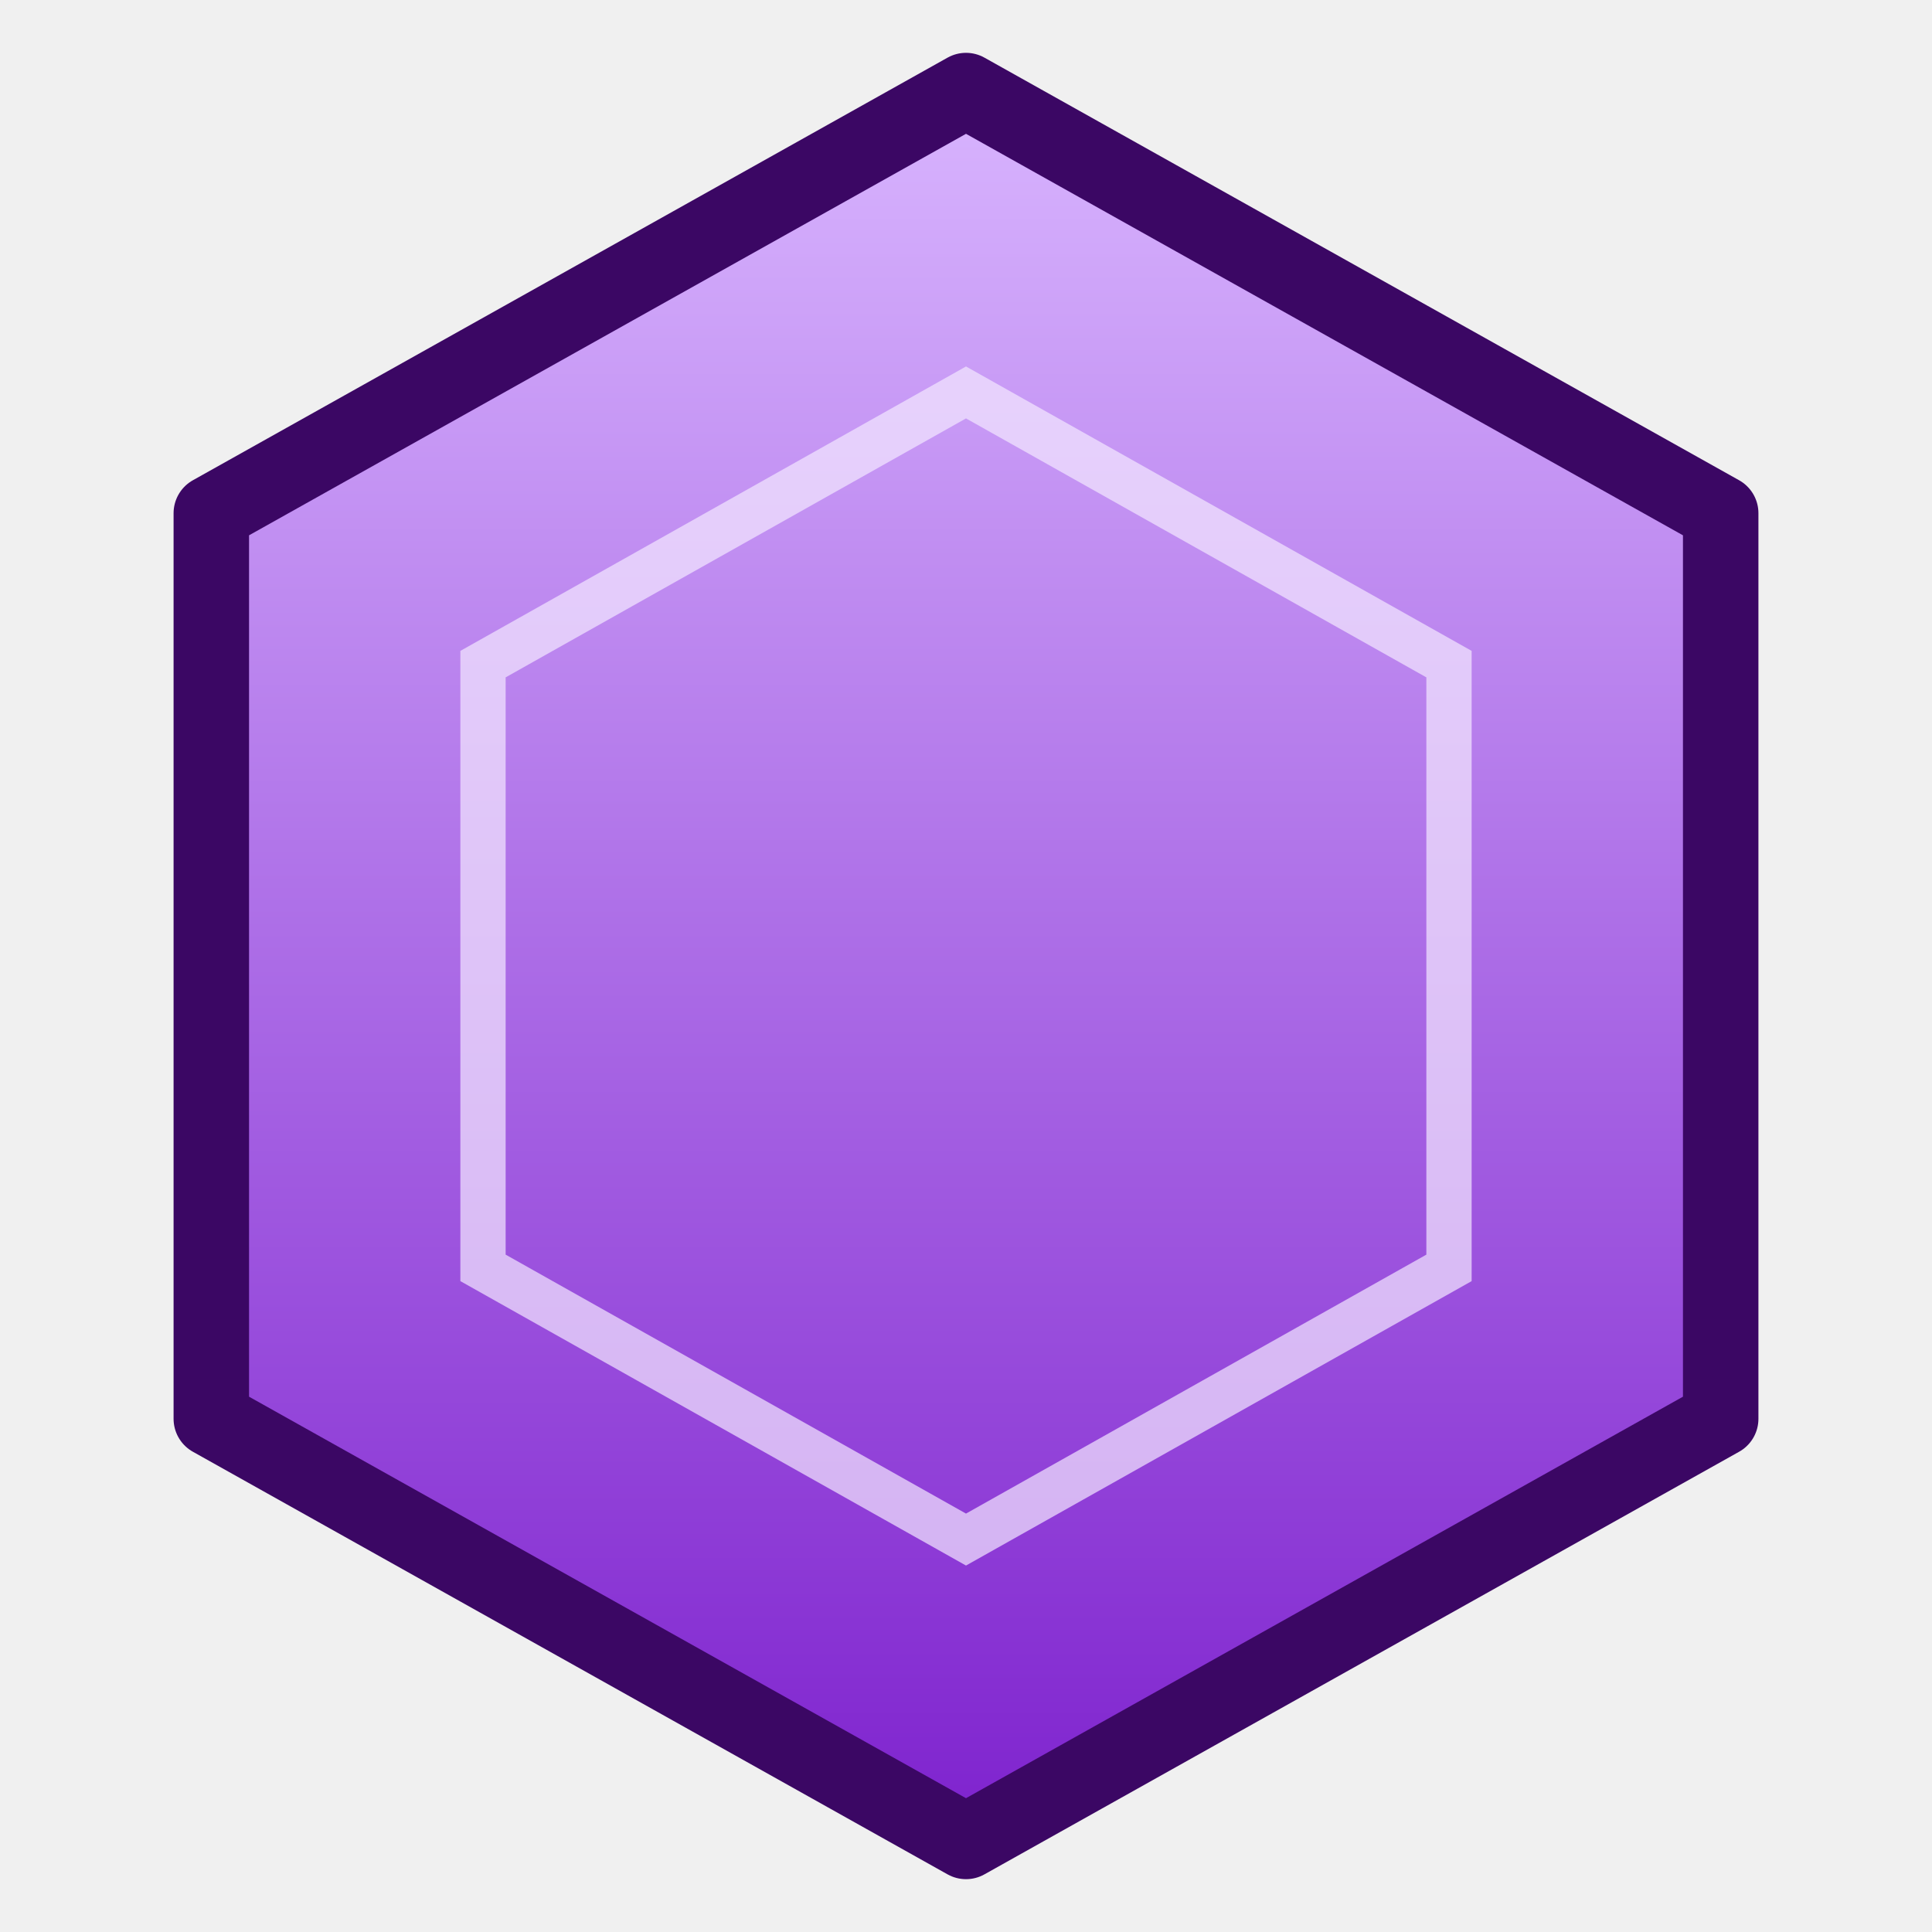
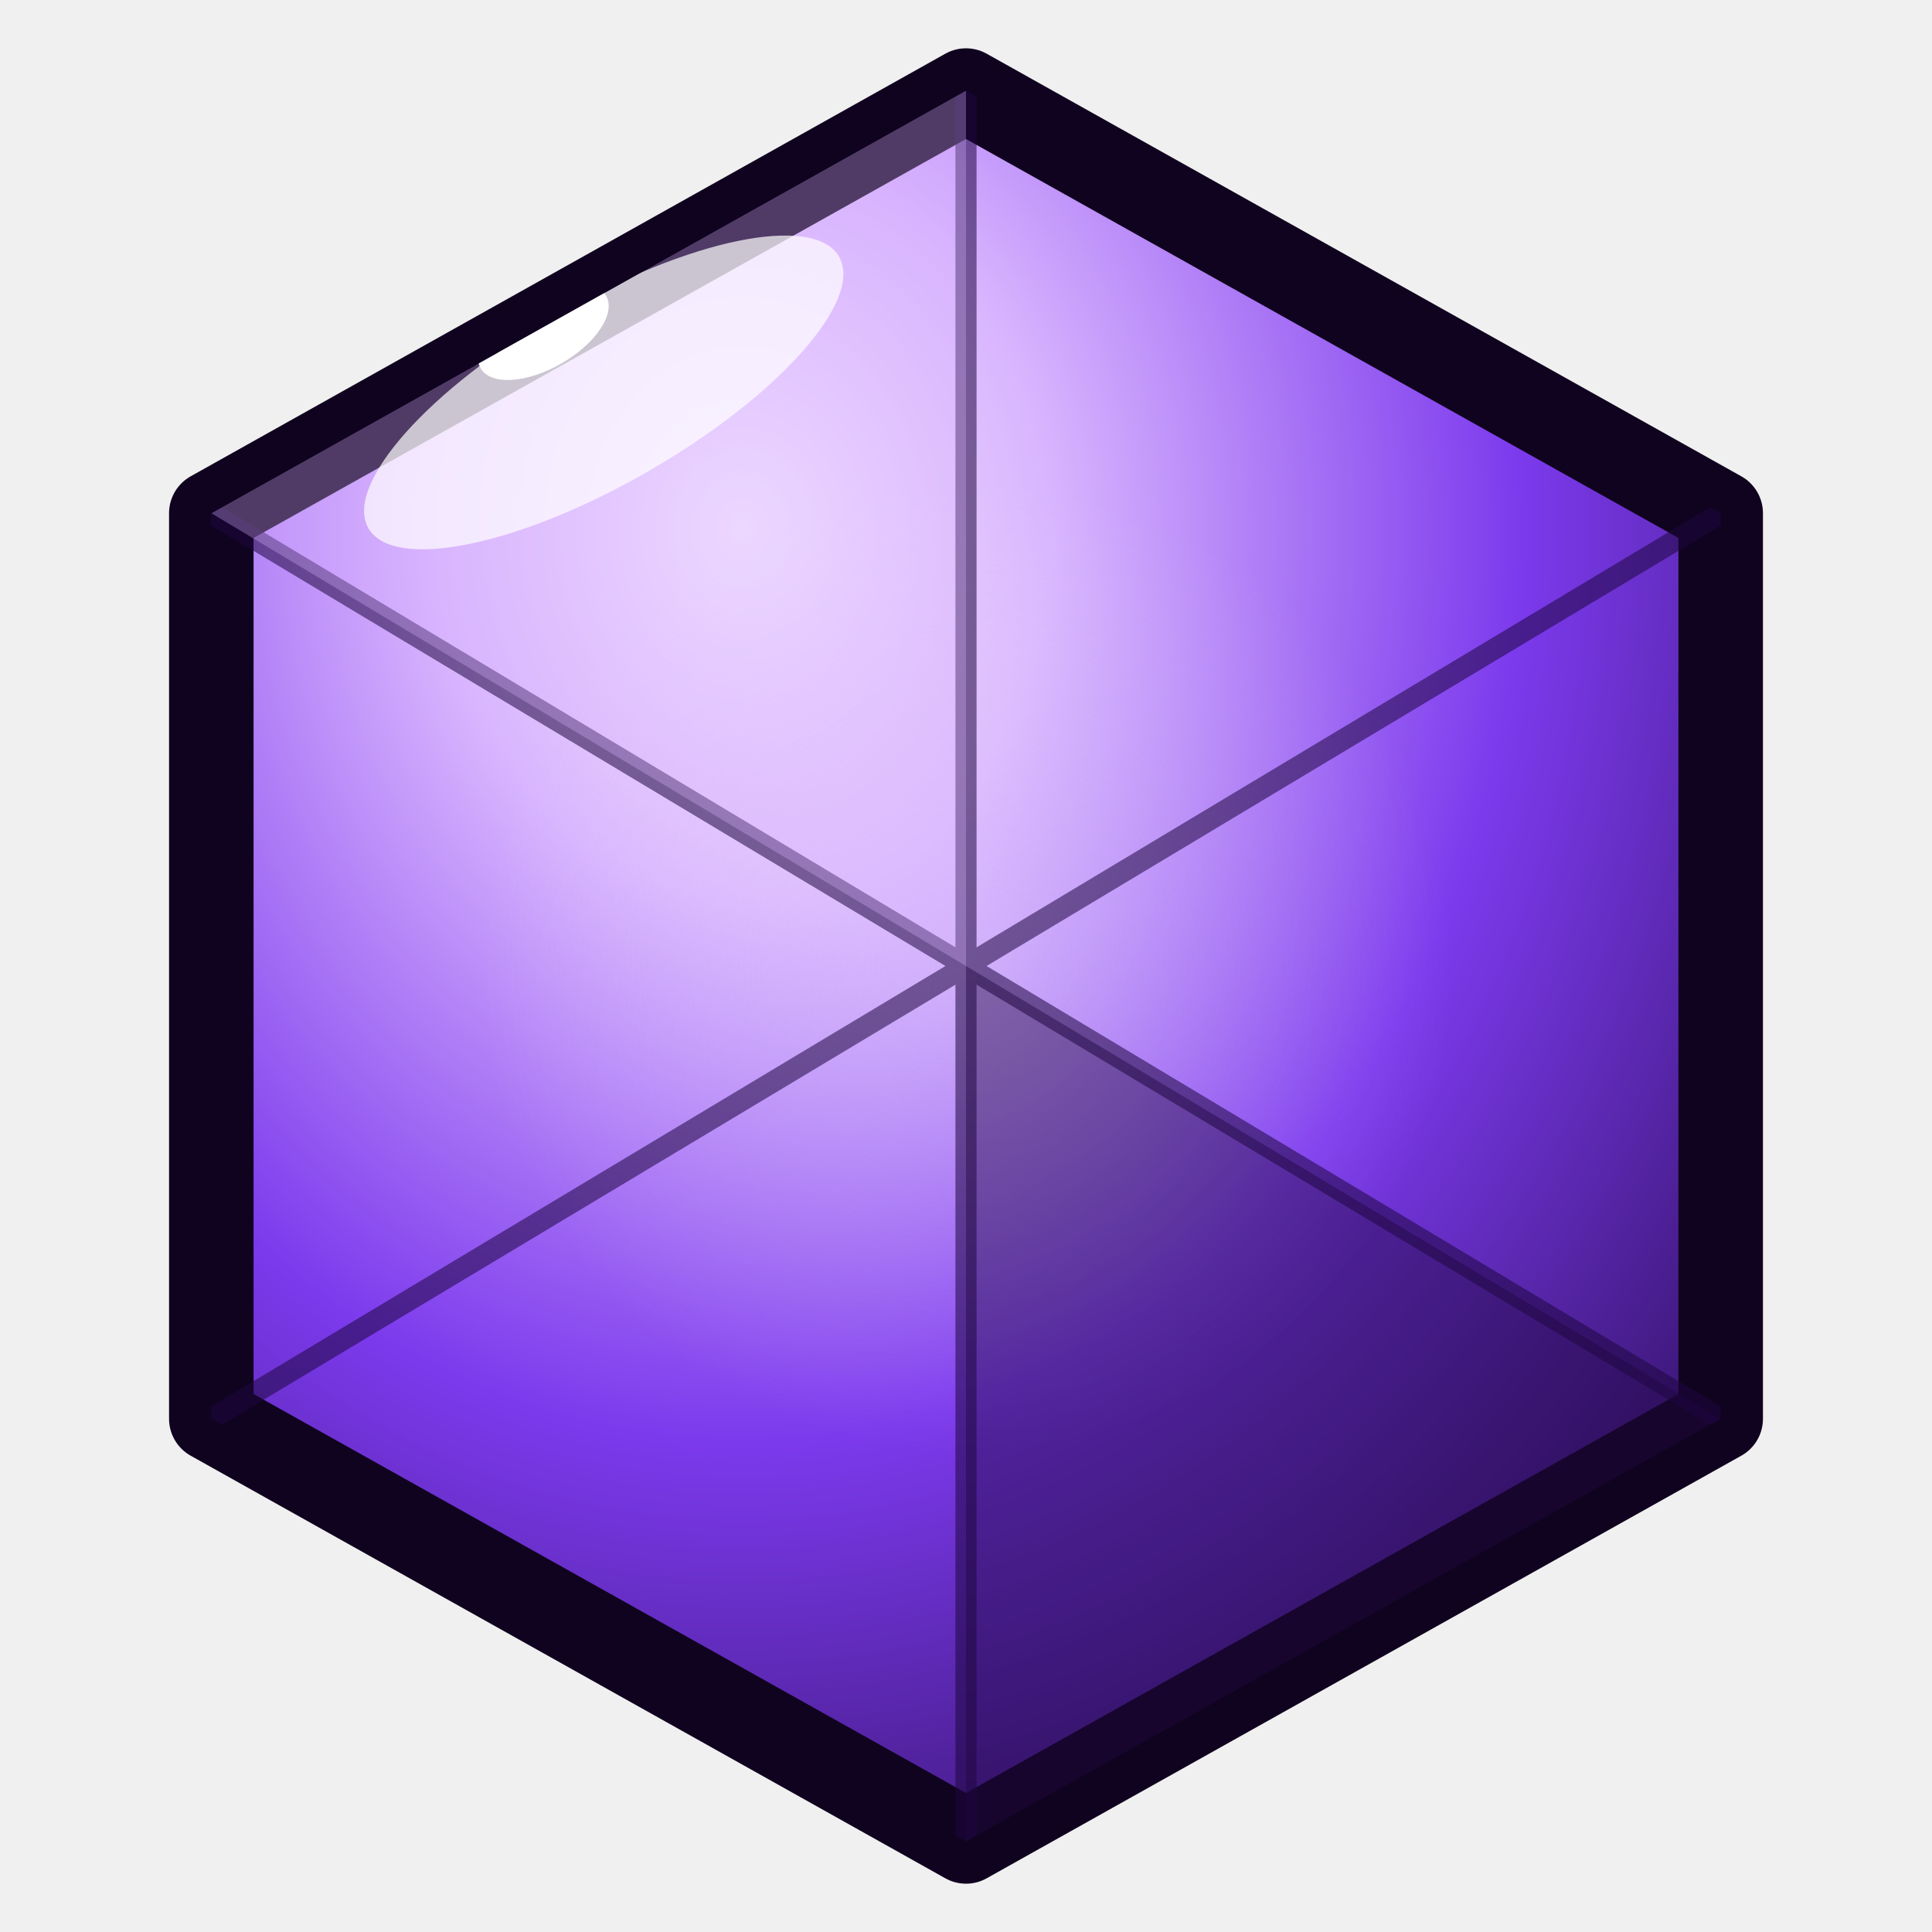
<svg xmlns="http://www.w3.org/2000/svg" viewBox="0 0 64 64" width="64" height="64">
  <defs>
-     <linearGradient id="pg" x1="0" y1="0" x2="0" y2="1">
-       <stop offset="0" stop-color="#d8b4fe" />
-       <stop offset="1" stop-color="#7e22ce" />
-     </linearGradient>
+     <radialGradient id="pg-fill" cx="0.35" cy="0.25" r="0.95">
+       <stop offset="0" stop-color="#f5e8ff" />
+       <stop offset="0.22" stop-color="#d8b4fe" />
+       <stop offset="0.55" stop-color="#7c3aed" />
+       <stop offset="1" stop-color="#1e0640" />
+     </radialGradient>
+     <radialGradient id="pg-bloom" cx="0.5" cy="0.5" r="0.5">
+       <stop offset="0" stop-color="#f3e8ff" stop-opacity="0.35" />
+       <stop offset="1" stop-color="#f3e8ff" stop-opacity="0" />
+     </radialGradient>
+     <clipPath id="pg-clip">
+       <polygon points="32,3 57,17 57,47 32,61 7,47 7,17" />
+     </clipPath>
  </defs>
-   <polygon points="32,3 57,17 57,47 32,61 7,47 7,17" fill="url(#pg)" stroke="#3b0764" stroke-width="2.5" stroke-linejoin="round" />
-   <polygon points="32,13 48,22 48,42 32,51 16,42 16,22" fill="none" stroke="#f3e8ff" stroke-width="1.5" opacity="0.7" />
+   <polygon points="32,3 57,17 57,47 32,61 7,47 7,17" fill="url(#pg-fill)" stroke="#10031f" stroke-width="2.8" stroke-linejoin="round" />
+   <g clip-path="url(#pg-clip)">
+     <circle cx="32" cy="32" r="16" fill="url(#pg-bloom)" />
+     <g stroke="#1e0640" stroke-width="0.7" fill="none" opacity="0.55">
+       <line x1="32" y1="32" x2="32" y2="3" />
+       <line x1="32" y1="32" x2="57" y2="17" />
+       <line x1="32" y1="32" x2="57" y2="47" />
+       <line x1="32" y1="32" x2="32" y2="61" />
+       <line x1="32" y1="32" x2="7" y2="47" />
+       <line x1="32" y1="32" x2="7" y2="17" />
+     </g>
+     <polygon points="32,3 32,32 7,17" fill="#d8b4fe" opacity="0.32" />
+     <polygon points="32,32 57,47 32,61" fill="#1e0640" opacity="0.45" />
+     <ellipse cx="20" cy="13" rx="9" ry="3" fill="#fff" opacity="0.7" transform="rotate(-30 20 13)" />
+     <ellipse cx="18" cy="11" rx="2.4" ry="1.2" fill="#fff" transform="rotate(-30 18 11)" />
+   </g>
</svg>
